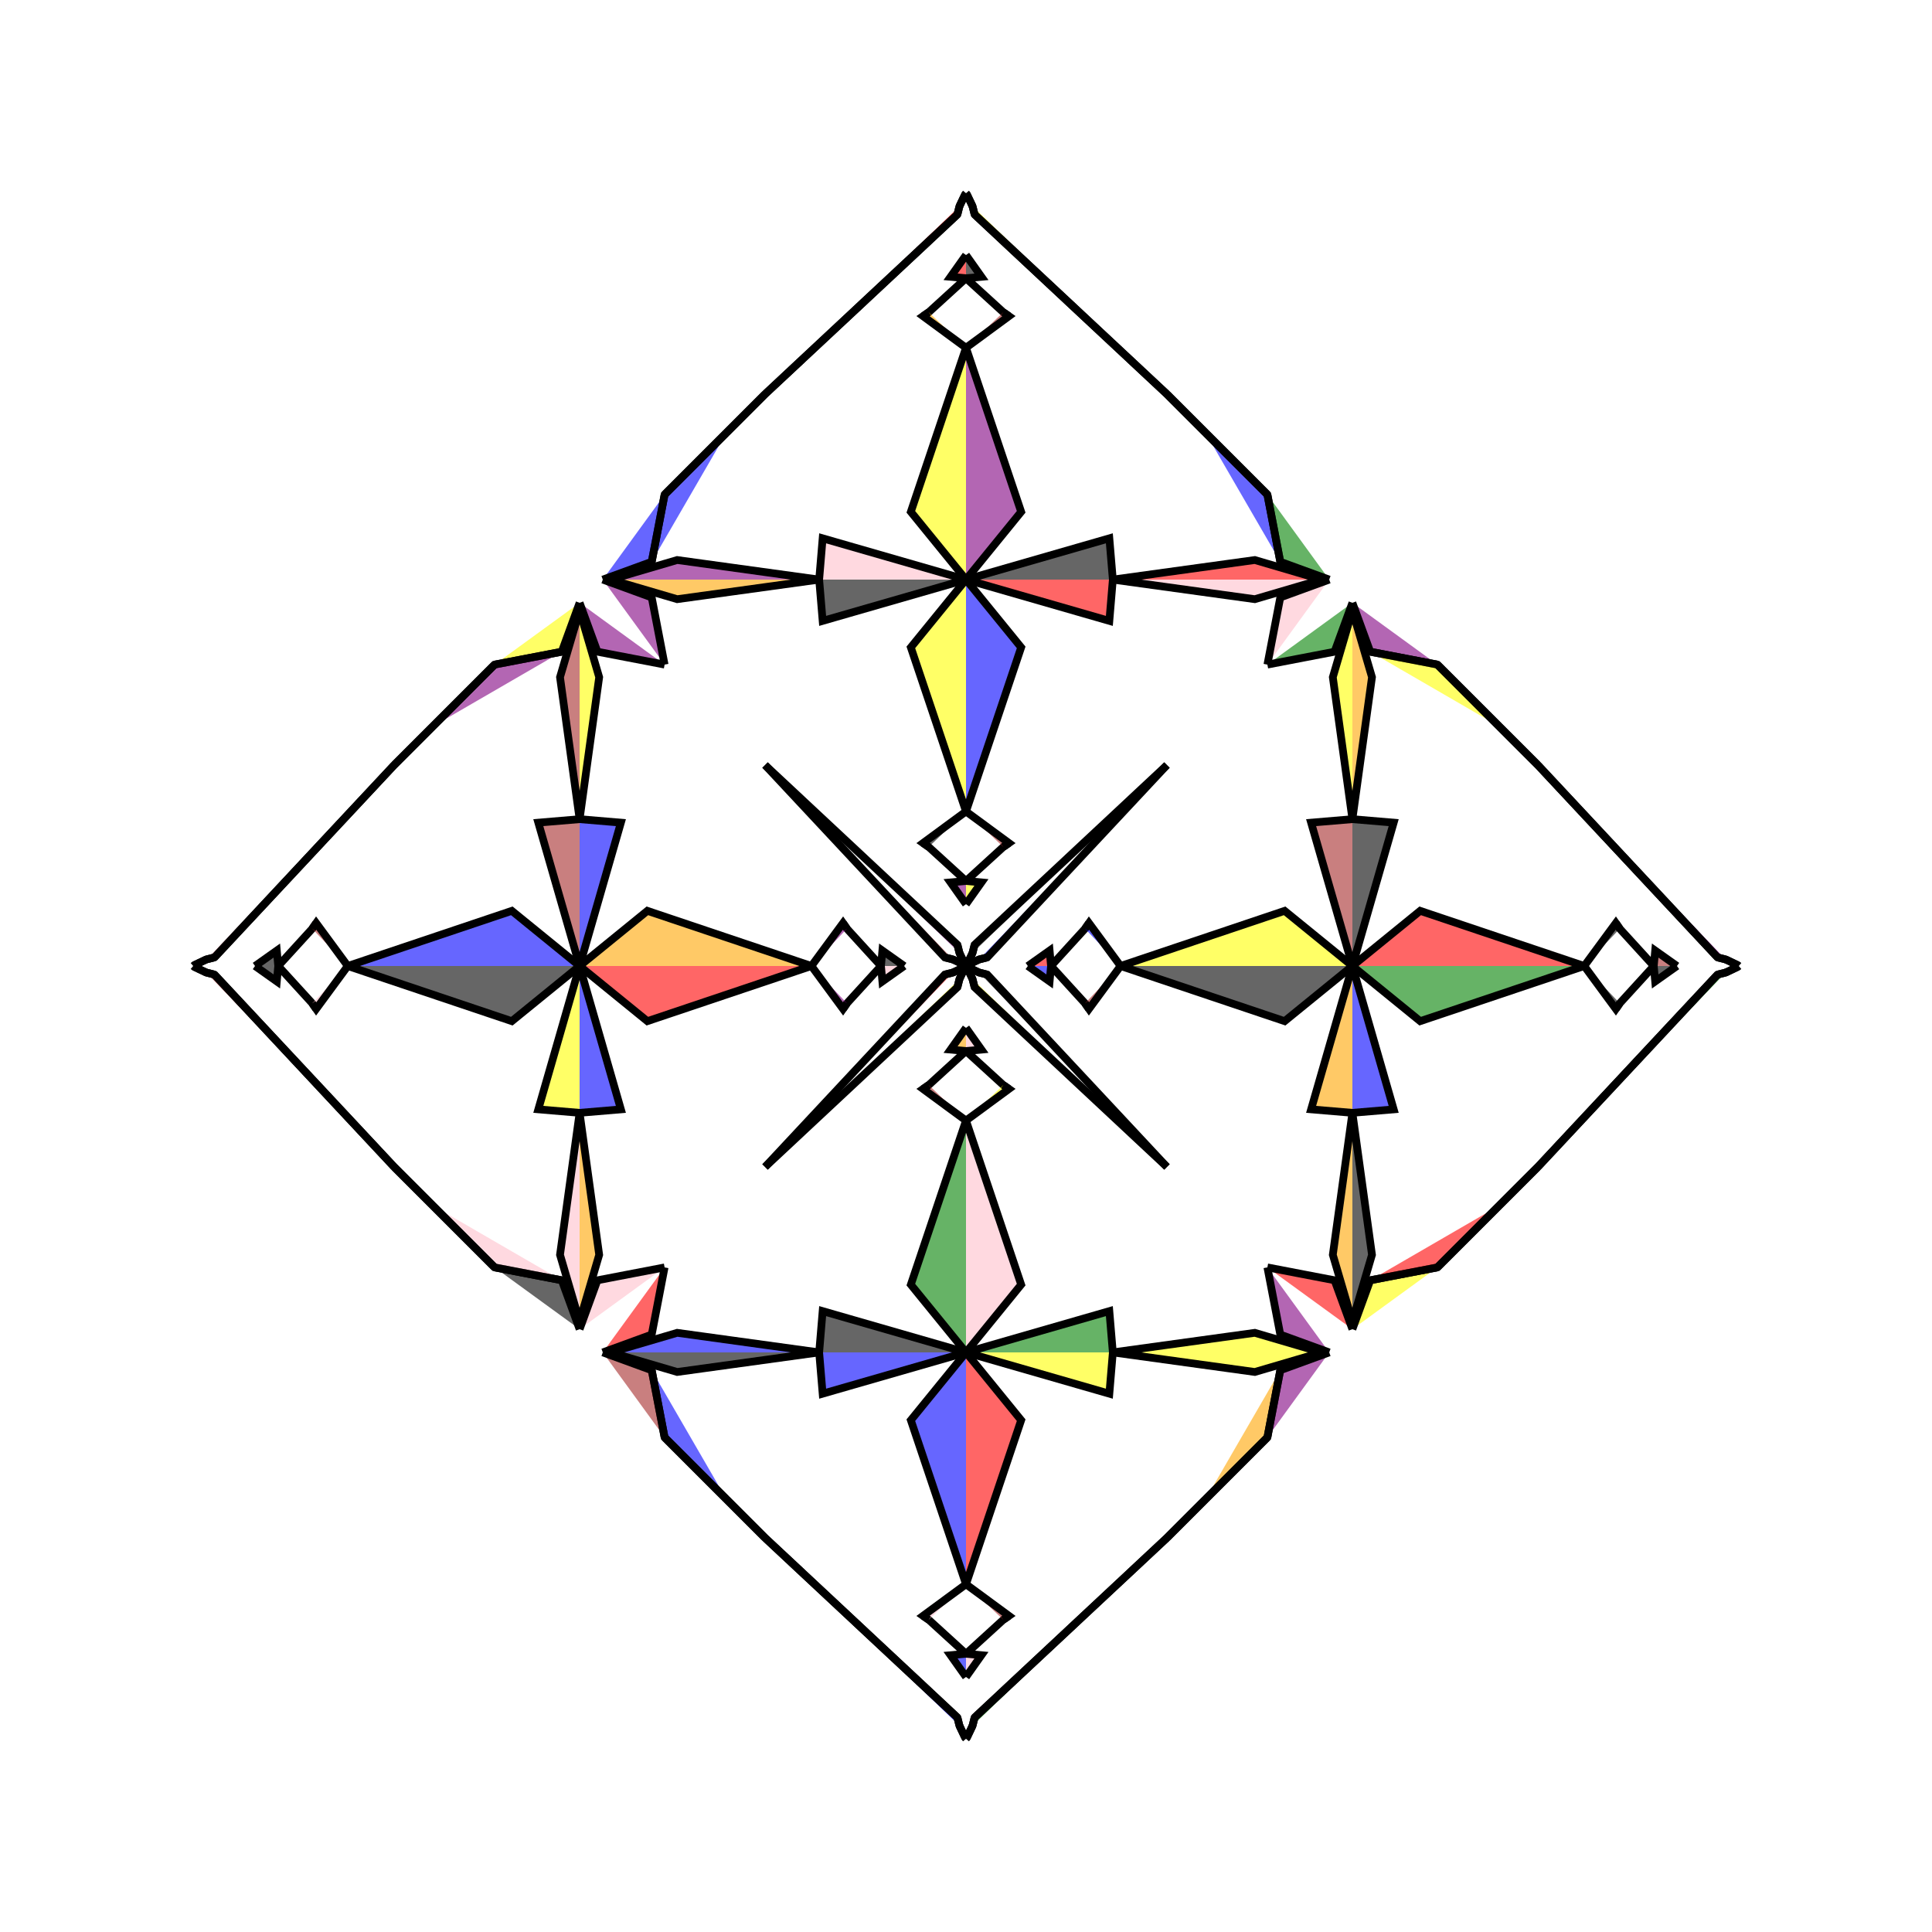
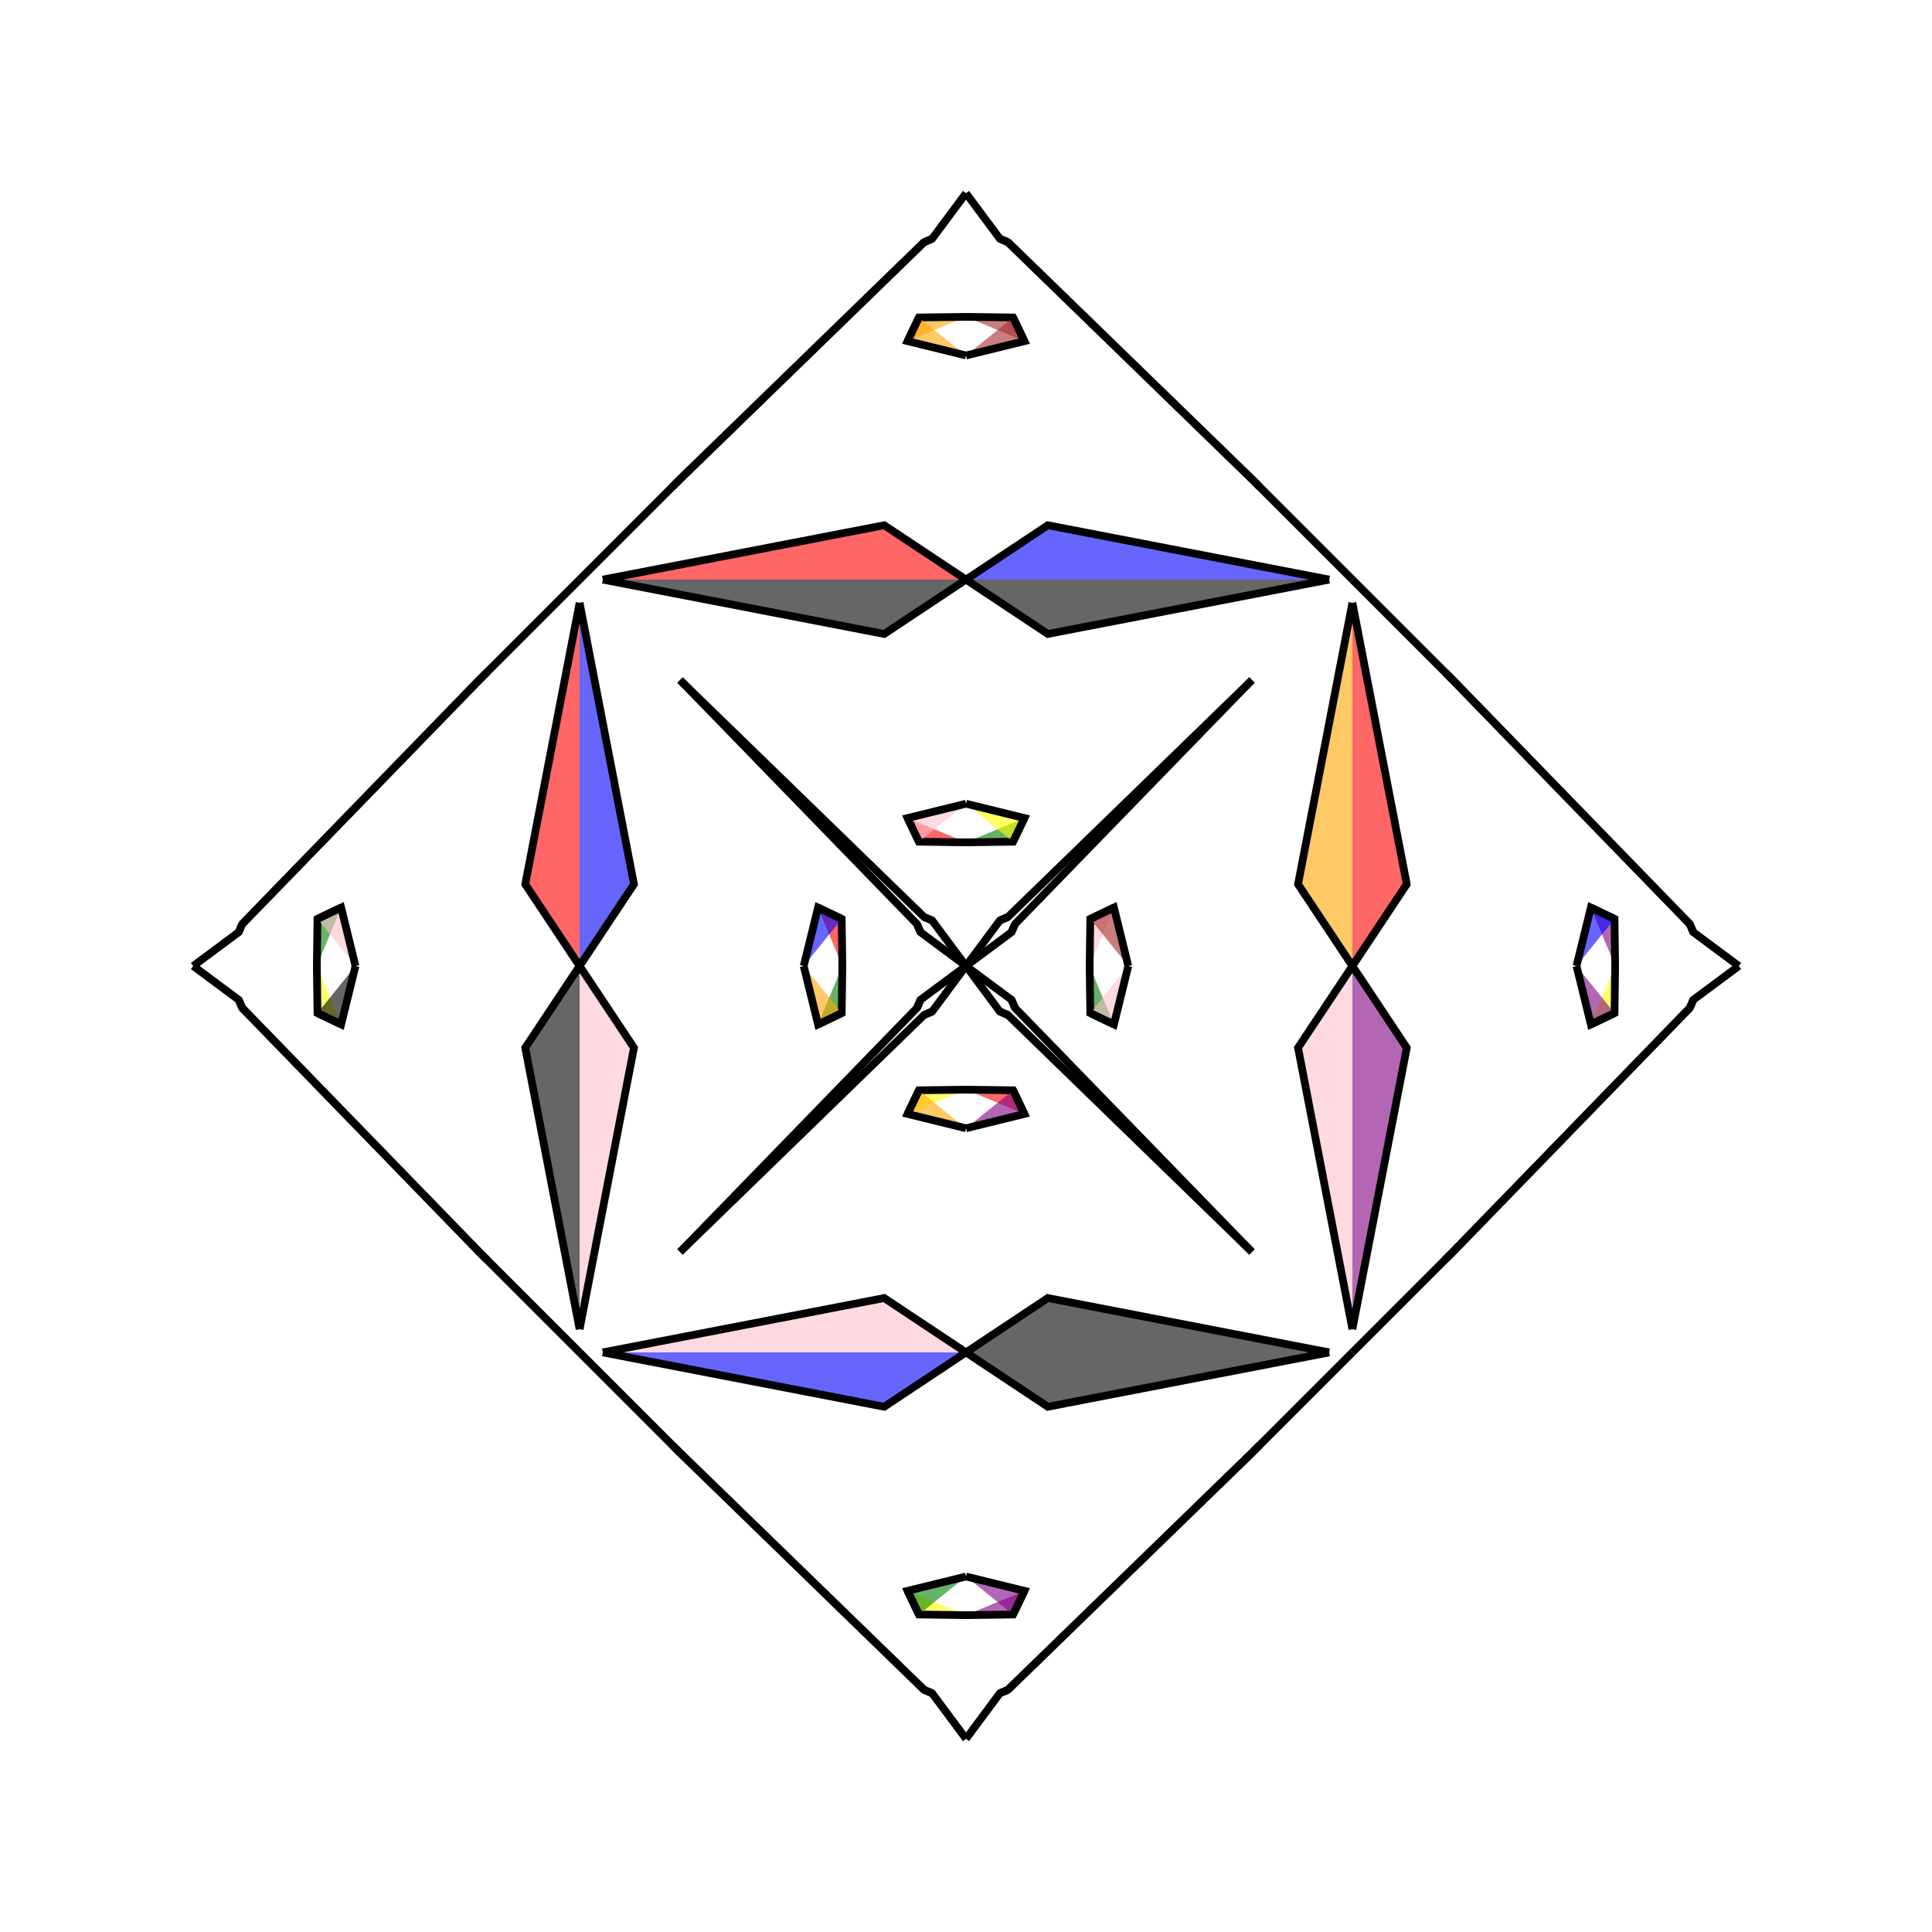
<svg xmlns="http://www.w3.org/2000/svg" width="250" height="250" viewBox="-125.0 -125.0 250 250">
  <defs>
</defs>
-   <path d="M8.0,-0.0 L10.82,-1.999 L11.0,-0.0" fill="red" fill-opacity="0.6" stroke="black" stroke-width="1" />
-   <path d="M8.0,-0.0 L10.82,1.999 L11.0,-0.0" fill="blue" fill-opacity="0.6" stroke="black" stroke-width="1" />
-   <path d="M11.0,-0.0 L15.404,-4.827 L15.911,-5.558" fill="yellow" fill-opacity="0.6" stroke="black" stroke-width="1" />
-   <path d="M11.0,-0.0 L15.404,4.827 L15.911,5.558" fill="orange" fill-opacity="0.6" stroke="black" stroke-width="1" />
-   <path d="M15.404,-4.827 L15.911,-5.558 L20.0,-0.0" fill="blue" fill-opacity="0.6" stroke="black" stroke-width="1" />
-   <path d="M15.404,4.827 L15.911,5.558 L20.0,-0.0" fill="brown" fill-opacity="0.6" stroke="black" stroke-width="1" />
-   <path d="M20.0,-0.0 L41.229,-7.138 L50.0,-0.0" fill="yellow" fill-opacity="0.6" stroke="black" stroke-width="1" />
-   <path d="M20.0,-0.0 L41.229,7.138 L50.0,-0.0" fill="black" fill-opacity="0.6" stroke="black" stroke-width="1" />
-   <path d="M50.0,-0.0 L44.657,-18.55 L50.0,-19.0" fill="brown" fill-opacity="0.6" stroke="black" stroke-width="1" />
-   <path d="M50.0,-0.0 L44.657,18.55 L50.0,19.0" fill="orange" fill-opacity="0.6" stroke="black" stroke-width="1" />
-   <path d="M50.0,-19.0 L47.466,-37.371 L50.0,-46.0" fill="yellow" fill-opacity="0.6" stroke="black" stroke-width="1" />
-   <path d="M50.0,19.0 L47.466,37.371 L50.0,46.0" fill="orange" fill-opacity="0.6" stroke="black" stroke-width="1" />
-   <path d="M50.0,-47.0 L47.691,-40.669 L39.0,-39.0" fill="green" fill-opacity="0.6" stroke="black" stroke-width="1" />
-   <path d="M50.0,47.0 L47.691,40.669 L39.0,39.0" fill="red" fill-opacity="0.6" stroke="black" stroke-width="1" />
-   <path d="M40.669,52.309 L39.0,61.0 L31.0,69.0" fill="orange" fill-opacity="0.6" stroke="black" stroke-width="1" />
-   <path d="M40.669,-52.309 L39.0,-61.0 L31.0,-69.0" fill="blue" fill-opacity="0.6" stroke="black" stroke-width="1" />
-   <path d="M39.0,61.0 L31.0,69.0 L26.0,74.0" fill="black" fill-opacity="0.6" stroke="black" stroke-width="1" />
-   <path d="M39.0,-61.0 L31.0,-69.0 L26.0,-74.0" fill="yellow" fill-opacity="0.6" stroke="black" stroke-width="1" />
-   <path d="M31.0,69.0 L26.0,74.0 L1.111,97.25" fill="brown" fill-opacity="0.6" stroke="black" stroke-width="1" />
-   <path d="M31.0,-69.0 L26.0,-74.0 L1.111,-97.25" fill="black" fill-opacity="0.6" stroke="black" stroke-width="1" />
-   <path d="M26.0,-26.0 L2.75,-1.111 L1.683,-0.844" fill="blue" fill-opacity="0.6" stroke="black" stroke-width="1" />
-   <path d="M26.0,26.0 L2.75,1.111 L1.683,0.844" fill="black" fill-opacity="0.6" stroke="black" stroke-width="1" />
-   <path d="M2.75,-1.111 L1.683,-0.844 L0.109,-0.093" fill="purple" fill-opacity="0.6" stroke="black" stroke-width="1" />
-   <path d="M2.75,1.111 L1.683,0.844 L0.109,0.093" fill="blue" fill-opacity="0.6" stroke="black" stroke-width="1" />
-   <path d="M1.683,-0.844 L0.109,-0.093 L0.0,-0.0" fill="pink" fill-opacity="0.6" stroke="black" stroke-width="1" />
-   <path d="M1.683,0.844 L0.109,0.093 L0.0,-0.0" fill="yellow" fill-opacity="0.6" stroke="black" stroke-width="1" />
-   <path d="M-8.0,-0.0 L-10.82,-1.999 L-11.0,-0.0" fill="black" fill-opacity="0.6" stroke="black" stroke-width="1" />
-   <path d="M-8.0,-0.0 L-10.82,1.999 L-11.0,-0.0" fill="pink" fill-opacity="0.6" stroke="black" stroke-width="1" />
-   <path d="M-11.0,-0.0 L-15.404,-4.827 L-15.911,-5.558" fill="yellow" fill-opacity="0.6" stroke="black" stroke-width="1" />
-   <path d="M-11.0,-0.0 L-15.404,4.827 L-15.911,5.558" fill="red" fill-opacity="0.6" stroke="black" stroke-width="1" />
-   <path d="M-15.404,-4.827 L-15.911,-5.558 L-20.0,-0.0" fill="purple" fill-opacity="0.6" stroke="black" stroke-width="1" />
-   <path d="M-15.404,4.827 L-15.911,5.558 L-20.0,-0.0" fill="purple" fill-opacity="0.6" stroke="black" stroke-width="1" />
-   <path d="M-20.0,-0.0 L-41.229,-7.138 L-50.0,-0.0" fill="orange" fill-opacity="0.6" stroke="black" stroke-width="1" />
-   <path d="M-20.0,-0.0 L-41.229,7.138 L-50.0,-0.0" fill="red" fill-opacity="0.6" stroke="black" stroke-width="1" />
-   <path d="M-50.0,-0.0 L-44.657,-18.55 L-50.0,-19.0" fill="blue" fill-opacity="0.6" stroke="black" stroke-width="1" />
-   <path d="M-50.0,-0.0 L-44.657,18.55 L-50.0,19.0" fill="blue" fill-opacity="0.6" stroke="black" stroke-width="1" />
-   <path d="M-50.0,-19.0 L-47.466,-37.371 L-50.0,-46.0" fill="yellow" fill-opacity="0.6" stroke="black" stroke-width="1" />
-   <path d="M-50.0,19.0 L-47.466,37.371 L-50.0,46.0" fill="orange" fill-opacity="0.6" stroke="black" stroke-width="1" />
-   <path d="M-50.0,-47.0 L-47.691,-40.669 L-39.0,-39.0" fill="purple" fill-opacity="0.6" stroke="black" stroke-width="1" />
-   <path d="M-50.0,47.0 L-47.691,40.669 L-39.0,39.0" fill="pink" fill-opacity="0.6" stroke="black" stroke-width="1" />
-   <path d="M-40.669,52.309 L-39.0,61.0 L-31.0,69.0" fill="blue" fill-opacity="0.6" stroke="black" stroke-width="1" />
-   <path d="M-40.669,-52.309 L-39.0,-61.0 L-31.0,-69.0" fill="blue" fill-opacity="0.6" stroke="black" stroke-width="1" />
-   <path d="M-39.0,61.0 L-31.0,69.0 L-26.0,74.0" fill="purple" fill-opacity="0.6" stroke="black" stroke-width="1" />
-   <path d="M-39.0,-61.0 L-31.0,-69.0 L-26.0,-74.0" fill="red" fill-opacity="0.6" stroke="black" stroke-width="1" />
-   <path d="M-31.0,69.0 L-26.0,74.0 L-1.111,97.25" fill="green" fill-opacity="0.6" stroke="black" stroke-width="1" />
-   <path d="M-31.0,-69.0 L-26.0,-74.0 L-1.111,-97.25" fill="black" fill-opacity="0.6" stroke="black" stroke-width="1" />
-   <path d="M-26.0,-26.0 L-2.75,-1.111 L-1.683,-0.844" fill="brown" fill-opacity="0.6" stroke="black" stroke-width="1" />
-   <path d="M-26.0,26.0 L-2.75,1.111 L-1.683,0.844" fill="red" fill-opacity="0.6" stroke="black" stroke-width="1" />
-   <path d="M-2.75,-1.111 L-1.683,-0.844 L-0.109,-0.093" fill="yellow" fill-opacity="0.6" stroke="black" stroke-width="1" />
-   <path d="M-2.75,1.111 L-1.683,0.844 L-0.109,0.093" fill="yellow" fill-opacity="0.6" stroke="black" stroke-width="1" />
-   <path d="M-1.683,-0.844 L-0.109,-0.093 L0.0,-0.0" fill="purple" fill-opacity="0.6" stroke="black" stroke-width="1" />
-   <path d="M-1.683,0.844 L-0.109,0.093 L0.0,-0.0" fill="pink" fill-opacity="0.6" stroke="black" stroke-width="1" />
-   <path d="M92.0,-0.0 L89.18,1.999 L89.0,-0.0" fill="black" fill-opacity="0.6" stroke="black" stroke-width="1" />
-   <path d="M92.0,-0.0 L89.18,-1.999 L89.0,-0.0" fill="brown" fill-opacity="0.6" stroke="black" stroke-width="1" />
-   <path d="M89.0,-0.0 L84.596,4.827 L84.089,5.558" fill="orange" fill-opacity="0.6" stroke="black" stroke-width="1" />
-   <path d="M89.0,-0.0 L84.596,-4.827 L84.089,-5.558" fill="purple" fill-opacity="0.6" stroke="black" stroke-width="1" />
-   <path d="M84.596,4.827 L84.089,5.558 L80.0,-0.0" fill="black" fill-opacity="0.6" stroke="black" stroke-width="1" />
-   <path d="M84.596,-4.827 L84.089,-5.558 L80.0,-0.0" fill="black" fill-opacity="0.6" stroke="black" stroke-width="1" />
-   <path d="M80.0,-0.0 L58.771,7.138 L50.0,-0.0" fill="green" fill-opacity="0.6" stroke="black" stroke-width="1" />
-   <path d="M80.0,-0.0 L58.771,-7.138 L50.0,-0.0" fill="red" fill-opacity="0.6" stroke="black" stroke-width="1" />
-   <path d="M50.0,-0.0 L55.343,18.55 L50.0,19.0" fill="blue" fill-opacity="0.6" stroke="black" stroke-width="1" />
-   <path d="M50.0,-0.0 L55.343,-18.55 L50.0,-19.0" fill="black" fill-opacity="0.6" stroke="black" stroke-width="1" />
-   <path d="M50.0,19.0 L52.534,37.371 L50.0,46.0" fill="black" fill-opacity="0.6" stroke="black" stroke-width="1" />
-   <path d="M50.0,-19.0 L52.534,-37.371 L50.0,-46.0" fill="orange" fill-opacity="0.6" stroke="black" stroke-width="1" />
-   <path d="M50.0,47.0 L52.309,40.669 L61.0,39.0" fill="yellow" fill-opacity="0.6" stroke="black" stroke-width="1" />
-   <path d="M50.0,-47.0 L52.309,-40.669 L61.0,-39.0" fill="purple" fill-opacity="0.6" stroke="black" stroke-width="1" />
-   <path d="M52.309,40.669 L61.0,39.0 L69.0,31.0" fill="red" fill-opacity="0.6" stroke="black" stroke-width="1" />
-   <path d="M52.309,-40.669 L61.0,-39.0 L69.0,-31.0" fill="yellow" fill-opacity="0.6" stroke="black" stroke-width="1" />
-   <path d="M61.0,39.0 L69.0,31.0 L74.0,26.0" fill="black" fill-opacity="0.6" stroke="black" stroke-width="1" />
-   <path d="M61.0,-39.0 L69.0,-31.0 L74.0,-26.0" fill="yellow" fill-opacity="0.6" stroke="black" stroke-width="1" />
-   <path d="M69.0,31.0 L74.0,26.0 L97.25,1.111" fill="red" fill-opacity="0.6" stroke="black" stroke-width="1" />
-   <path d="M69.0,-31.0 L74.0,-26.0 L97.25,-1.111" fill="green" fill-opacity="0.6" stroke="black" stroke-width="1" />
-   <path d="M74.0,26.0 L97.25,1.111 L98.317,0.844" fill="green" fill-opacity="0.6" stroke="black" stroke-width="1" />
-   <path d="M74.0,-26.0 L97.25,-1.111 L98.317,-0.844" fill="purple" fill-opacity="0.6" stroke="black" stroke-width="1" />
-   <path d="M97.25,1.111 L98.317,0.844 L99.891,0.093" fill="green" fill-opacity="0.6" stroke="black" stroke-width="1" />
-   <path d="M97.25,-1.111 L98.317,-0.844 L99.891,-0.093" fill="brown" fill-opacity="0.6" stroke="black" stroke-width="1" />
-   <path d="M98.317,0.844 L99.891,0.093 L100.0,-0.0" fill="green" fill-opacity="0.6" stroke="black" stroke-width="1" />
-   <path d="M98.317,-0.844 L99.891,-0.093 L100.0,-0.0" fill="brown" fill-opacity="0.6" stroke="black" stroke-width="1" />
-   <path d="M0.0,-8.0 L1.999,-10.82 L0.0,-11.0" fill="yellow" fill-opacity="0.6" stroke="black" stroke-width="1" />
-   <path d="M0.0,8.0 L1.999,10.82 L0.0,11.0" fill="pink" fill-opacity="0.6" stroke="black" stroke-width="1" />
-   <path d="M0.0,92.0 L1.999,89.18 L0.0,89.0" fill="pink" fill-opacity="0.6" stroke="black" stroke-width="1" />
-   <path d="M0.0,-92.0 L1.999,-89.18 L0.0,-89.0" fill="black" fill-opacity="0.6" stroke="black" stroke-width="1" />
-   <path d="M0.0,-11.0 L4.827,-15.404 L5.558,-15.911" fill="pink" fill-opacity="0.6" stroke="black" stroke-width="1" />
-   <path d="M0.0,11.0 L4.827,15.404 L5.558,15.911" fill="pink" fill-opacity="0.6" stroke="black" stroke-width="1" />
-   <path d="M0.0,89.0 L4.827,84.596 L5.558,84.089" fill="purple" fill-opacity="0.6" stroke="black" stroke-width="1" />
-   <path d="M0.0,-89.0 L4.827,-84.596 L5.558,-84.089" fill="blue" fill-opacity="0.6" stroke="black" stroke-width="1" />
-   <path d="M4.827,-15.404 L5.558,-15.911 L0.0,-20.0" fill="brown" fill-opacity="0.6" stroke="black" stroke-width="1" />
-   <path d="M4.827,15.404 L5.558,15.911 L0.0,20.0" fill="yellow" fill-opacity="0.6" stroke="black" stroke-width="1" />
-   <path d="M4.827,84.596 L5.558,84.089 L0.0,80.0" fill="brown" fill-opacity="0.6" stroke="black" stroke-width="1" />
-   <path d="M4.827,-84.596 L5.558,-84.089 L0.0,-80.0" fill="brown" fill-opacity="0.6" stroke="black" stroke-width="1" />
-   <path d="M0.0,-20.0 L7.138,-41.229 L0.0,-50.0" fill="blue" fill-opacity="0.6" stroke="black" stroke-width="1" />
-   <path d="M0.0,20.0 L7.138,41.229 L0.0,50.0" fill="pink" fill-opacity="0.6" stroke="black" stroke-width="1" />
-   <path d="M0.0,80.0 L7.138,58.771 L0.0,50.0" fill="red" fill-opacity="0.6" stroke="black" stroke-width="1" />
-   <path d="M0.0,-80.0 L7.138,-58.771 L0.0,-50.0" fill="purple" fill-opacity="0.6" stroke="black" stroke-width="1" />
-   <path d="M0.0,-50.0 L18.55,-44.657 L19.0,-50.0" fill="red" fill-opacity="0.6" stroke="black" stroke-width="1" />
-   <path d="M0.0,50.0 L18.55,44.657 L19.0,50.0" fill="green" fill-opacity="0.6" stroke="black" stroke-width="1" />
-   <path d="M0.0,50.0 L18.55,55.343 L19.0,50.0" fill="yellow" fill-opacity="0.6" stroke="black" stroke-width="1" />
-   <path d="M0.0,-50.0 L18.55,-55.343 L19.0,-50.0" fill="black" fill-opacity="0.6" stroke="black" stroke-width="1" />
-   <path d="M19.0,-50.0 L37.371,-47.466 L46.0,-50.0" fill="pink" fill-opacity="0.6" stroke="black" stroke-width="1" />
-   <path d="M19.0,50.0 L37.371,47.466 L46.0,50.0" fill="yellow" fill-opacity="0.6" stroke="black" stroke-width="1" />
-   <path d="M19.0,50.0 L37.371,52.534 L46.0,50.0" fill="yellow" fill-opacity="0.6" stroke="black" stroke-width="1" />
-   <path d="M19.0,-50.0 L37.371,-52.534 L46.0,-50.0" fill="red" fill-opacity="0.6" stroke="black" stroke-width="1" />
-   <path d="M47.0,-50.0 L40.669,-47.691 L39.0,-39.0" fill="pink" fill-opacity="0.6" stroke="black" stroke-width="1" />
-   <path d="M47.0,50.0 L40.669,47.691 L39.0,39.0" fill="purple" fill-opacity="0.6" stroke="black" stroke-width="1" />
-   <path d="M47.0,50.0 L40.669,52.309 L39.0,61.0" fill="purple" fill-opacity="0.6" stroke="black" stroke-width="1" />
-   <path d="M47.0,-50.0 L40.669,-52.309 L39.0,-61.0" fill="green" fill-opacity="0.6" stroke="black" stroke-width="1" />
-   <path d="M26.0,-26.0 L1.111,-2.75 L0.844,-1.683" fill="black" fill-opacity="0.6" stroke="black" stroke-width="1" />
-   <path d="M26.0,26.0 L1.111,2.75 L0.844,1.683" fill="yellow" fill-opacity="0.6" stroke="black" stroke-width="1" />
-   <path d="M26.0,74.0 L1.111,97.25 L0.844,98.317" fill="green" fill-opacity="0.6" stroke="black" stroke-width="1" />
-   <path d="M26.0,-74.0 L1.111,-97.25 L0.844,-98.317" fill="yellow" fill-opacity="0.6" stroke="black" stroke-width="1" />
-   <path d="M1.111,-2.75 L0.844,-1.683 L0.093,-0.109" fill="red" fill-opacity="0.6" stroke="black" stroke-width="1" />
-   <path d="M1.111,2.75 L0.844,1.683 L0.093,0.109" fill="green" fill-opacity="0.6" stroke="black" stroke-width="1" />
-   <path d="M1.111,97.25 L0.844,98.317 L0.093,99.891" fill="black" fill-opacity="0.6" stroke="black" stroke-width="1" />
-   <path d="M1.111,-97.25 L0.844,-98.317 L0.093,-99.891" fill="black" fill-opacity="0.6" stroke="black" stroke-width="1" />
-   <path d="M0.844,-1.683 L0.093,-0.109 L0.0,-0.0" fill="green" fill-opacity="0.6" stroke="black" stroke-width="1" />
-   <path d="M0.844,1.683 L0.093,0.109 L0.0,-0.0" fill="yellow" fill-opacity="0.6" stroke="black" stroke-width="1" />
-   <path d="M0.844,98.317 L0.093,99.891 L0.0,100.0" fill="brown" fill-opacity="0.6" stroke="black" stroke-width="1" />
-   <path d="M0.844,-98.317 L0.093,-99.891 L0.0,-100.0" fill="black" fill-opacity="0.6" stroke="black" stroke-width="1" />
-   <path d="M0.0,92.0 L-1.999,89.18 L0.0,89.0" fill="blue" fill-opacity="0.6" stroke="black" stroke-width="1" />
-   <path d="M0.0,-8.0 L-1.999,-10.82 L0.0,-11.0" fill="purple" fill-opacity="0.6" stroke="black" stroke-width="1" />
-   <path d="M0.0,8.0 L-1.999,10.82 L0.0,11.0" fill="orange" fill-opacity="0.6" stroke="black" stroke-width="1" />
-   <path d="M0.0,-92.0 L-1.999,-89.18 L0.0,-89.0" fill="red" fill-opacity="0.6" stroke="black" stroke-width="1" />
-   <path d="M0.0,89.0 L-4.827,84.596 L-5.558,84.089" fill="orange" fill-opacity="0.6" stroke="black" stroke-width="1" />
-   <path d="M0.0,-11.0 L-4.827,-15.404 L-5.558,-15.911" fill="yellow" fill-opacity="0.6" stroke="black" stroke-width="1" />
-   <path d="M0.0,11.0 L-4.827,15.404 L-5.558,15.911" fill="black" fill-opacity="0.6" stroke="black" stroke-width="1" />
-   <path d="M0.0,-89.0 L-4.827,-84.596 L-5.558,-84.089" fill="brown" fill-opacity="0.6" stroke="black" stroke-width="1" />
-   <path d="M-4.827,84.596 L-5.558,84.089 L0.0,80.0" fill="pink" fill-opacity="0.6" stroke="black" stroke-width="1" />
-   <path d="M-4.827,-15.404 L-5.558,-15.911 L0.0,-20.0" fill="black" fill-opacity="0.6" stroke="black" stroke-width="1" />
-   <path d="M-4.827,15.404 L-5.558,15.911 L0.0,20.0" fill="brown" fill-opacity="0.6" stroke="black" stroke-width="1" />
-   <path d="M-4.827,-84.596 L-5.558,-84.089 L0.0,-80.0" fill="orange" fill-opacity="0.6" stroke="black" stroke-width="1" />
-   <path d="M0.0,80.0 L-7.138,58.771 L0.0,50.0" fill="blue" fill-opacity="0.6" stroke="black" stroke-width="1" />
-   <path d="M0.0,-20.0 L-7.138,-41.229 L0.0,-50.0" fill="yellow" fill-opacity="0.6" stroke="black" stroke-width="1" />
-   <path d="M0.0,20.0 L-7.138,41.229 L0.0,50.0" fill="green" fill-opacity="0.6" stroke="black" stroke-width="1" />
-   <path d="M0.0,-80.0 L-7.138,-58.771 L0.0,-50.0" fill="yellow" fill-opacity="0.6" stroke="black" stroke-width="1" />
-   <path d="M0.0,50.0 L-18.55,55.343 L-19.0,50.0" fill="blue" fill-opacity="0.6" stroke="black" stroke-width="1" />
-   <path d="M0.0,-50.0 L-18.55,-44.657 L-19.0,-50.0" fill="black" fill-opacity="0.6" stroke="black" stroke-width="1" />
-   <path d="M0.0,50.0 L-18.55,44.657 L-19.0,50.0" fill="black" fill-opacity="0.6" stroke="black" stroke-width="1" />
-   <path d="M0.0,-50.0 L-18.55,-55.343 L-19.0,-50.0" fill="pink" fill-opacity="0.6" stroke="black" stroke-width="1" />
-   <path d="M-19.0,50.0 L-37.371,52.534 L-46.0,50.0" fill="black" fill-opacity="0.6" stroke="black" stroke-width="1" />
-   <path d="M-19.0,-50.0 L-37.371,-47.466 L-46.0,-50.0" fill="orange" fill-opacity="0.6" stroke="black" stroke-width="1" />
-   <path d="M-19.0,50.0 L-37.371,47.466 L-46.0,50.0" fill="blue" fill-opacity="0.6" stroke="black" stroke-width="1" />
-   <path d="M-19.0,-50.0 L-37.371,-52.534 L-46.0,-50.0" fill="purple" fill-opacity="0.6" stroke="black" stroke-width="1" />
-   <path d="M-47.0,50.0 L-40.669,52.309 L-39.0,61.0" fill="brown" fill-opacity="0.6" stroke="black" stroke-width="1" />
-   <path d="M-47.0,-50.0 L-40.669,-47.691 L-39.0,-39.0" fill="purple" fill-opacity="0.6" stroke="black" stroke-width="1" />
-   <path d="M-47.0,50.0 L-40.669,47.691 L-39.0,39.0" fill="red" fill-opacity="0.6" stroke="black" stroke-width="1" />
-   <path d="M-47.0,-50.0 L-40.669,-52.309 L-39.0,-61.0" fill="blue" fill-opacity="0.6" stroke="black" stroke-width="1" />
-   <path d="M-26.0,74.0 L-1.111,97.25 L-0.844,98.317" fill="blue" fill-opacity="0.6" stroke="black" stroke-width="1" />
-   <path d="M-26.0,-26.0 L-1.111,-2.75 L-0.844,-1.683" fill="purple" fill-opacity="0.6" stroke="black" stroke-width="1" />
-   <path d="M-26.0,26.0 L-1.111,2.75 L-0.844,1.683" fill="yellow" fill-opacity="0.6" stroke="black" stroke-width="1" />
-   <path d="M-26.0,-74.0 L-1.111,-97.25 L-0.844,-98.317" fill="red" fill-opacity="0.6" stroke="black" stroke-width="1" />
-   <path d="M-1.111,97.25 L-0.844,98.317 L-0.093,99.891" fill="purple" fill-opacity="0.6" stroke="black" stroke-width="1" />
-   <path d="M-1.111,-2.75 L-0.844,-1.683 L-0.093,-0.109" fill="brown" fill-opacity="0.6" stroke="black" stroke-width="1" />
-   <path d="M-1.111,2.75 L-0.844,1.683 L-0.093,0.109" fill="brown" fill-opacity="0.6" stroke="black" stroke-width="1" />
-   <path d="M-1.111,-97.25 L-0.844,-98.317 L-0.093,-99.891" fill="green" fill-opacity="0.6" stroke="black" stroke-width="1" />
-   <path d="M-0.844,98.317 L-0.093,99.891 L0.0,100.0" fill="brown" fill-opacity="0.6" stroke="black" stroke-width="1" />
-   <path d="M-0.844,-1.683 L-0.093,-0.109 L0.0,-0.0" fill="orange" fill-opacity="0.6" stroke="black" stroke-width="1" />
-   <path d="M-0.844,1.683 L-0.093,0.109 L0.0,-0.0" fill="red" fill-opacity="0.6" stroke="black" stroke-width="1" />
-   <path d="M-0.844,-98.317 L-0.093,-99.891 L0.0,-100.0" fill="red" fill-opacity="0.6" stroke="black" stroke-width="1" />
-   <path d="M-92.0,-0.0 L-89.18,-1.999 L-89.0,-0.0" fill="black" fill-opacity="0.6" stroke="black" stroke-width="1" />
-   <path d="M-92.0,-0.0 L-89.18,1.999 L-89.0,-0.0" fill="black" fill-opacity="0.6" stroke="black" stroke-width="1" />
-   <path d="M-89.0,-0.0 L-84.596,-4.827 L-84.089,-5.558" fill="blue" fill-opacity="0.6" stroke="black" stroke-width="1" />
-   <path d="M-89.0,-0.0 L-84.596,4.827 L-84.089,5.558" fill="brown" fill-opacity="0.6" stroke="black" stroke-width="1" />
-   <path d="M-84.596,-4.827 L-84.089,-5.558 L-80.0,-0.0" fill="brown" fill-opacity="0.6" stroke="black" stroke-width="1" />
-   <path d="M-84.596,4.827 L-84.089,5.558 L-80.0,-0.0" fill="pink" fill-opacity="0.6" stroke="black" stroke-width="1" />
-   <path d="M-80.0,-0.0 L-58.771,-7.138 L-50.0,-0.0" fill="blue" fill-opacity="0.6" stroke="black" stroke-width="1" />
-   <path d="M-80.0,-0.0 L-58.771,7.138 L-50.0,-0.0" fill="black" fill-opacity="0.6" stroke="black" stroke-width="1" />
-   <path d="M-50.0,-0.0 L-55.343,-18.55 L-50.0,-19.0" fill="brown" fill-opacity="0.6" stroke="black" stroke-width="1" />
-   <path d="M-50.0,-0.0 L-55.343,18.55 L-50.0,19.0" fill="yellow" fill-opacity="0.6" stroke="black" stroke-width="1" />
-   <path d="M-50.0,-19.0 L-52.534,-37.371 L-50.0,-46.0" fill="brown" fill-opacity="0.6" stroke="black" stroke-width="1" />
-   <path d="M-50.0,19.0 L-52.534,37.371 L-50.0,46.0" fill="pink" fill-opacity="0.6" stroke="black" stroke-width="1" />
-   <path d="M-50.0,-47.0 L-52.309,-40.669 L-61.0,-39.0" fill="yellow" fill-opacity="0.6" stroke="black" stroke-width="1" />
-   <path d="M-50.0,47.0 L-52.309,40.669 L-61.0,39.0" fill="black" fill-opacity="0.6" stroke="black" stroke-width="1" />
-   <path d="M-52.309,-40.669 L-61.0,-39.0 L-69.0,-31.0" fill="purple" fill-opacity="0.6" stroke="black" stroke-width="1" />
-   <path d="M-52.309,40.669 L-61.0,39.0 L-69.0,31.0" fill="pink" fill-opacity="0.6" stroke="black" stroke-width="1" />
-   <path d="M-61.0,-39.0 L-69.0,-31.0 L-74.0,-26.0" fill="pink" fill-opacity="0.6" stroke="black" stroke-width="1" />
-   <path d="M-61.0,39.0 L-69.0,31.0 L-74.0,26.0" fill="red" fill-opacity="0.6" stroke="black" stroke-width="1" />
-   <path d="M-69.0,-31.0 L-74.0,-26.0 L-97.25,-1.111" fill="blue" fill-opacity="0.6" stroke="black" stroke-width="1" />
-   <path d="M-69.0,31.0 L-74.0,26.0 L-97.25,1.111" fill="brown" fill-opacity="0.6" stroke="black" stroke-width="1" />
-   <path d="M-74.0,-26.0 L-97.25,-1.111 L-98.317,-0.844" fill="pink" fill-opacity="0.6" stroke="black" stroke-width="1" />
-   <path d="M-74.0,26.0 L-97.25,1.111 L-98.317,0.844" fill="brown" fill-opacity="0.6" stroke="black" stroke-width="1" />
-   <path d="M-97.25,-1.111 L-98.317,-0.844 L-99.891,-0.093" fill="blue" fill-opacity="0.6" stroke="black" stroke-width="1" />
-   <path d="M-97.25,1.111 L-98.317,0.844 L-99.891,0.093" fill="brown" fill-opacity="0.6" stroke="black" stroke-width="1" />
-   <path d="M-98.317,-0.844 L-99.891,-0.093 L-100.0,-0.0" fill="blue" fill-opacity="0.6" stroke="black" stroke-width="1" />
-   <path d="M-98.317,0.844 L-99.891,0.093 L-100.0,-0.0" fill="orange" fill-opacity="0.6" stroke="black" stroke-width="1" />
+   <path d="M16.0,-0.0 L16.083,-6.093 L19.143,-7.559" fill="pink" fill-opacity="0.6" stroke="black" stroke-width="1" />
+   <path d="M16.0,-0.0 L16.083,6.093 L19.143,7.559" fill="green" fill-opacity="0.6" stroke="black" stroke-width="1" />
+   <path d="M16.083,-6.093 L19.143,-7.559 L21.0,-0.0" fill="brown" fill-opacity="0.6" stroke="black" stroke-width="1" />
+   <path d="M16.083,6.093 L19.143,7.559 L21.0,-0.0" fill="pink" fill-opacity="0.6" stroke="black" stroke-width="1" />
+   <path d="M50.0,-0.0 L42.966,-10.585 L50.0,-47.0" fill="orange" fill-opacity="0.6" stroke="black" stroke-width="1" />
+   <path d="M50.0,-0.0 L42.966,10.585 L50.0,47.0" fill="pink" fill-opacity="0.6" stroke="black" stroke-width="1" />
+   <path d="M50.0,50.0 L38.0,62.0 L37.0,63.0" fill="brown" fill-opacity="0.6" stroke="black" stroke-width="1" />
+   <path d="M50.0,-50.0 L38.0,-62.0 L37.0,-63.0" fill="blue" fill-opacity="0.6" stroke="black" stroke-width="1" />
+   <path d="M38.0,62.0 L37.0,63.0 L5.419,93.665" fill="yellow" fill-opacity="0.6" stroke="black" stroke-width="1" />
+   <path d="M38.0,-62.0 L37.0,-63.0 L5.419,-93.665" fill="pink" fill-opacity="0.6" stroke="black" stroke-width="1" />
+   <path d="M37.0,-37.0 L6.335,-5.419 L5.892,-4.379" fill="blue" fill-opacity="0.6" stroke="black" stroke-width="1" />
+   <path d="M37.0,37.0 L6.335,5.419 L5.892,4.379" fill="black" fill-opacity="0.6" stroke="black" stroke-width="1" />
+   <path d="M6.335,-5.419 L5.892,-4.379 L0.0,-0.0" fill="orange" fill-opacity="0.6" stroke="black" stroke-width="1" />
+   <path d="M6.335,5.419 L5.892,4.379 L0.0,-0.0" fill="red" fill-opacity="0.6" stroke="black" stroke-width="1" />
+   <path d="M-16.0,-0.0 L-16.083,-6.093 L-19.143,-7.559" fill="red" fill-opacity="0.6" stroke="black" stroke-width="1" />
+   <path d="M-16.0,-0.0 L-16.083,6.093 L-19.143,7.559" fill="green" fill-opacity="0.6" stroke="black" stroke-width="1" />
+   <path d="M-16.083,-6.093 L-19.143,-7.559 L-21.0,-0.0" fill="blue" fill-opacity="0.6" stroke="black" stroke-width="1" />
+   <path d="M-16.083,6.093 L-19.143,7.559 L-21.0,-0.0" fill="orange" fill-opacity="0.6" stroke="black" stroke-width="1" />
+   <path d="M-50.0,-0.0 L-42.966,-10.585 L-50.0,-47.0" fill="blue" fill-opacity="0.6" stroke="black" stroke-width="1" />
+   <path d="M-50.0,-0.0 L-42.966,10.585 L-50.0,47.0" fill="pink" fill-opacity="0.6" stroke="black" stroke-width="1" />
+   <path d="M-50.0,50.0 L-38.0,62.0 L-37.0,63.0" fill="yellow" fill-opacity="0.6" stroke="black" stroke-width="1" />
+   <path d="M-50.0,-50.0 L-38.0,-62.0 L-37.0,-63.0" fill="blue" fill-opacity="0.6" stroke="black" stroke-width="1" />
+   <path d="M-38.0,62.0 L-37.0,63.0 L-5.419,93.665" fill="black" fill-opacity="0.6" stroke="black" stroke-width="1" />
+   <path d="M-38.0,-62.0 L-37.0,-63.0 L-5.419,-93.665" fill="yellow" fill-opacity="0.6" stroke="black" stroke-width="1" />
+   <path d="M-37.0,-37.0 L-6.335,-5.419 L-5.892,-4.379" fill="orange" fill-opacity="0.6" stroke="black" stroke-width="1" />
+   <path d="M-37.0,37.0 L-6.335,5.419 L-5.892,4.379" fill="green" fill-opacity="0.6" stroke="black" stroke-width="1" />
+   <path d="M-6.335,-5.419 L-5.892,-4.379 L0.0,-0.0" fill="purple" fill-opacity="0.6" stroke="black" stroke-width="1" />
+   <path d="M-6.335,5.419 L-5.892,4.379 L0.0,-0.0" fill="yellow" fill-opacity="0.6" stroke="black" stroke-width="1" />
+   <path d="M84.0,-0.0 L83.917,6.093 L80.857,7.559" fill="yellow" fill-opacity="0.6" stroke="black" stroke-width="1" />
+   <path d="M84.0,-0.0 L83.917,-6.093 L80.857,-7.559" fill="purple" fill-opacity="0.6" stroke="black" stroke-width="1" />
+   <path d="M83.917,6.093 L80.857,7.559 L79.0,-0.0" fill="purple" fill-opacity="0.6" stroke="black" stroke-width="1" />
+   <path d="M83.917,-6.093 L80.857,-7.559 L79.0,-0.0" fill="blue" fill-opacity="0.6" stroke="black" stroke-width="1" />
+   <path d="M50.0,-0.0 L57.034,10.585 L50.0,47.0" fill="purple" fill-opacity="0.6" stroke="black" stroke-width="1" />
+   <path d="M50.0,-0.0 L57.034,-10.585 L50.0,-47.0" fill="red" fill-opacity="0.6" stroke="black" stroke-width="1" />
+   <path d="M50.0,50.0 L62.0,38.0 L63.0,37.0" fill="green" fill-opacity="0.6" stroke="black" stroke-width="1" />
+   <path d="M50.0,-50.0 L62.0,-38.0 L63.0,-37.0" fill="yellow" fill-opacity="0.6" stroke="black" stroke-width="1" />
+   <path d="M62.0,38.0 L63.0,37.0 L93.665,5.419" fill="green" fill-opacity="0.6" stroke="black" stroke-width="1" />
+   <path d="M62.0,-38.0 L63.0,-37.0 L93.665,-5.419" fill="black" fill-opacity="0.6" stroke="black" stroke-width="1" />
+   <path d="M63.0,37.0 L93.665,5.419 L94.108,4.379" fill="pink" fill-opacity="0.6" stroke="black" stroke-width="1" />
+   <path d="M63.0,-37.0 L93.665,-5.419 L94.108,-4.379" fill="brown" fill-opacity="0.6" stroke="black" stroke-width="1" />
+   <path d="M93.665,5.419 L94.108,4.379 L100.0,-0.0" fill="yellow" fill-opacity="0.6" stroke="black" stroke-width="1" />
+   <path d="M93.665,-5.419 L94.108,-4.379 L100.0,-0.0" fill="green" fill-opacity="0.6" stroke="black" stroke-width="1" />
+   <path d="M0.0,-16.0 L6.093,-16.083 L7.559,-19.143" fill="green" fill-opacity="0.6" stroke="black" stroke-width="1" />
+   <path d="M0.0,16.0 L6.093,16.083 L7.559,19.143" fill="red" fill-opacity="0.6" stroke="black" stroke-width="1" />
+   <path d="M0.0,84.0 L6.093,83.917 L7.559,80.857" fill="purple" fill-opacity="0.6" stroke="black" stroke-width="1" />
+   <path d="M0.0,-84.0 L6.093,-83.917 L7.559,-80.857" fill="brown" fill-opacity="0.6" stroke="black" stroke-width="1" />
+   <path d="M6.093,-16.083 L7.559,-19.143 L0.0,-21.0" fill="yellow" fill-opacity="0.6" stroke="black" stroke-width="1" />
+   <path d="M6.093,16.083 L7.559,19.143 L0.0,21.0" fill="purple" fill-opacity="0.6" stroke="black" stroke-width="1" />
+   <path d="M6.093,83.917 L7.559,80.857 L0.0,79.0" fill="purple" fill-opacity="0.6" stroke="black" stroke-width="1" />
+   <path d="M6.093,-83.917 L7.559,-80.857 L0.0,-79.0" fill="brown" fill-opacity="0.6" stroke="black" stroke-width="1" />
+   <path d="M0.0,-50.0 L10.585,-42.966 L47.0,-50.0" fill="black" fill-opacity="0.6" stroke="black" stroke-width="1" />
+   <path d="M0.0,50.0 L10.585,42.966 L47.0,50.0" fill="black" fill-opacity="0.6" stroke="black" stroke-width="1" />
+   <path d="M0.0,50.0 L10.585,57.034 L47.0,50.0" fill="black" fill-opacity="0.6" stroke="black" stroke-width="1" />
+   <path d="M0.0,-50.0 L10.585,-57.034 L47.0,-50.0" fill="blue" fill-opacity="0.6" stroke="black" stroke-width="1" />
+   <path d="M37.0,-37.0 L5.419,-6.335 L4.379,-5.892" fill="blue" fill-opacity="0.6" stroke="black" stroke-width="1" />
+   <path d="M37.0,37.0 L5.419,6.335 L4.379,5.892" fill="orange" fill-opacity="0.6" stroke="black" stroke-width="1" />
+   <path d="M37.0,63.0 L5.419,93.665 L4.379,94.108" fill="brown" fill-opacity="0.6" stroke="black" stroke-width="1" />
+   <path d="M37.0,-63.0 L5.419,-93.665 L4.379,-94.108" fill="blue" fill-opacity="0.6" stroke="black" stroke-width="1" />
+   <path d="M5.419,-6.335 L4.379,-5.892 L0.0,-0.0" fill="orange" fill-opacity="0.6" stroke="black" stroke-width="1" />
+   <path d="M5.419,6.335 L4.379,5.892 L0.0,-0.0" fill="yellow" fill-opacity="0.6" stroke="black" stroke-width="1" />
+   <path d="M5.419,93.665 L4.379,94.108 L0.0,100.0" fill="orange" fill-opacity="0.6" stroke="black" stroke-width="1" />
+   <path d="M5.419,-93.665 L4.379,-94.108 L0.0,-100.0" fill="black" fill-opacity="0.6" stroke="black" stroke-width="1" />
+   <path d="M0.0,84.0 L-6.093,83.917 L-7.559,80.857" fill="yellow" fill-opacity="0.6" stroke="black" stroke-width="1" />
+   <path d="M0.0,-16.0 L-6.093,-16.083 L-7.559,-19.143" fill="red" fill-opacity="0.6" stroke="black" stroke-width="1" />
+   <path d="M0.0,16.0 L-6.093,16.083 L-7.559,19.143" fill="yellow" fill-opacity="0.6" stroke="black" stroke-width="1" />
+   <path d="M0.0,-84.0 L-6.093,-83.917 L-7.559,-80.857" fill="orange" fill-opacity="0.6" stroke="black" stroke-width="1" />
+   <path d="M-6.093,83.917 L-7.559,80.857 L0.0,79.0" fill="green" fill-opacity="0.6" stroke="black" stroke-width="1" />
+   <path d="M-6.093,-16.083 L-7.559,-19.143 L0.0,-21.0" fill="pink" fill-opacity="0.6" stroke="black" stroke-width="1" />
+   <path d="M-6.093,16.083 L-7.559,19.143 L0.0,21.0" fill="orange" fill-opacity="0.6" stroke="black" stroke-width="1" />
+   <path d="M-6.093,-83.917 L-7.559,-80.857 L0.0,-79.0" fill="orange" fill-opacity="0.6" stroke="black" stroke-width="1" />
+   <path d="M0.0,50.0 L-10.585,57.034 L-47.0,50.0" fill="blue" fill-opacity="0.6" stroke="black" stroke-width="1" />
+   <path d="M0.0,-50.0 L-10.585,-42.966 L-47.0,-50.0" fill="black" fill-opacity="0.6" stroke="black" stroke-width="1" />
+   <path d="M0.0,50.0 L-10.585,42.966 L-47.0,50.0" fill="pink" fill-opacity="0.6" stroke="black" stroke-width="1" />
+   <path d="M0.0,-50.0 L-10.585,-57.034 L-47.0,-50.0" fill="red" fill-opacity="0.6" stroke="black" stroke-width="1" />
+   <path d="M-37.0,63.0 L-5.419,93.665 L-4.379,94.108" fill="pink" fill-opacity="0.6" stroke="black" stroke-width="1" />
+   <path d="M-37.0,-37.0 L-5.419,-6.335 L-4.379,-5.892" fill="black" fill-opacity="0.6" stroke="black" stroke-width="1" />
+   <path d="M-37.0,37.0 L-5.419,6.335 L-4.379,5.892" fill="blue" fill-opacity="0.6" stroke="black" stroke-width="1" />
+   <path d="M-37.0,-63.0 L-5.419,-93.665 L-4.379,-94.108" fill="blue" fill-opacity="0.6" stroke="black" stroke-width="1" />
+   <path d="M-5.419,93.665 L-4.379,94.108 L0.0,100.0" fill="blue" fill-opacity="0.6" stroke="black" stroke-width="1" />
+   <path d="M-5.419,-6.335 L-4.379,-5.892 L0.0,-0.0" fill="red" fill-opacity="0.6" stroke="black" stroke-width="1" />
+   <path d="M-5.419,6.335 L-4.379,5.892 L0.0,-0.0" fill="blue" fill-opacity="0.6" stroke="black" stroke-width="1" />
+   <path d="M-5.419,-93.665 L-4.379,-94.108 L0.0,-100.0" fill="brown" fill-opacity="0.6" stroke="black" stroke-width="1" />
+   <path d="M-84.0,-0.0 L-83.917,-6.093 L-80.857,-7.559" fill="green" fill-opacity="0.6" stroke="black" stroke-width="1" />
+   <path d="M-84.0,-0.0 L-83.917,6.093 L-80.857,7.559" fill="yellow" fill-opacity="0.6" stroke="black" stroke-width="1" />
+   <path d="M-83.917,-6.093 L-80.857,-7.559 L-79.0,-0.0" fill="pink" fill-opacity="0.6" stroke="black" stroke-width="1" />
+   <path d="M-83.917,6.093 L-80.857,7.559 L-79.0,-0.0" fill="black" fill-opacity="0.6" stroke="black" stroke-width="1" />
+   <path d="M-50.0,-0.0 L-57.034,-10.585 L-50.0,-47.0" fill="red" fill-opacity="0.6" stroke="black" stroke-width="1" />
+   <path d="M-50.0,-0.0 L-57.034,10.585 L-50.0,47.0" fill="black" fill-opacity="0.6" stroke="black" stroke-width="1" />
+   <path d="M-50.0,-50.0 L-62.0,-38.0 L-63.0,-37.0" fill="brown" fill-opacity="0.6" stroke="black" stroke-width="1" />
+   <path d="M-50.0,50.0 L-62.0,38.0 L-63.0,37.0" fill="green" fill-opacity="0.6" stroke="black" stroke-width="1" />
+   <path d="M-62.0,-38.0 L-63.0,-37.0 L-93.665,-5.419" fill="brown" fill-opacity="0.6" stroke="black" stroke-width="1" />
+   <path d="M-62.0,38.0 L-63.0,37.0 L-93.665,5.419" fill="orange" fill-opacity="0.6" stroke="black" stroke-width="1" />
+   <path d="M-63.0,-37.0 L-93.665,-5.419 L-94.108,-4.379" fill="purple" fill-opacity="0.6" stroke="black" stroke-width="1" />
+   <path d="M-63.0,37.0 L-93.665,5.419 L-94.108,4.379" fill="black" fill-opacity="0.6" stroke="black" stroke-width="1" />
+   <path d="M-93.665,-5.419 L-94.108,-4.379 L-100.0,-0.0" fill="red" fill-opacity="0.6" stroke="black" stroke-width="1" />
+   <path d="M-93.665,5.419 L-94.108,4.379 L-100.0,-0.0" fill="black" fill-opacity="0.6" stroke="black" stroke-width="1" />
</svg>
